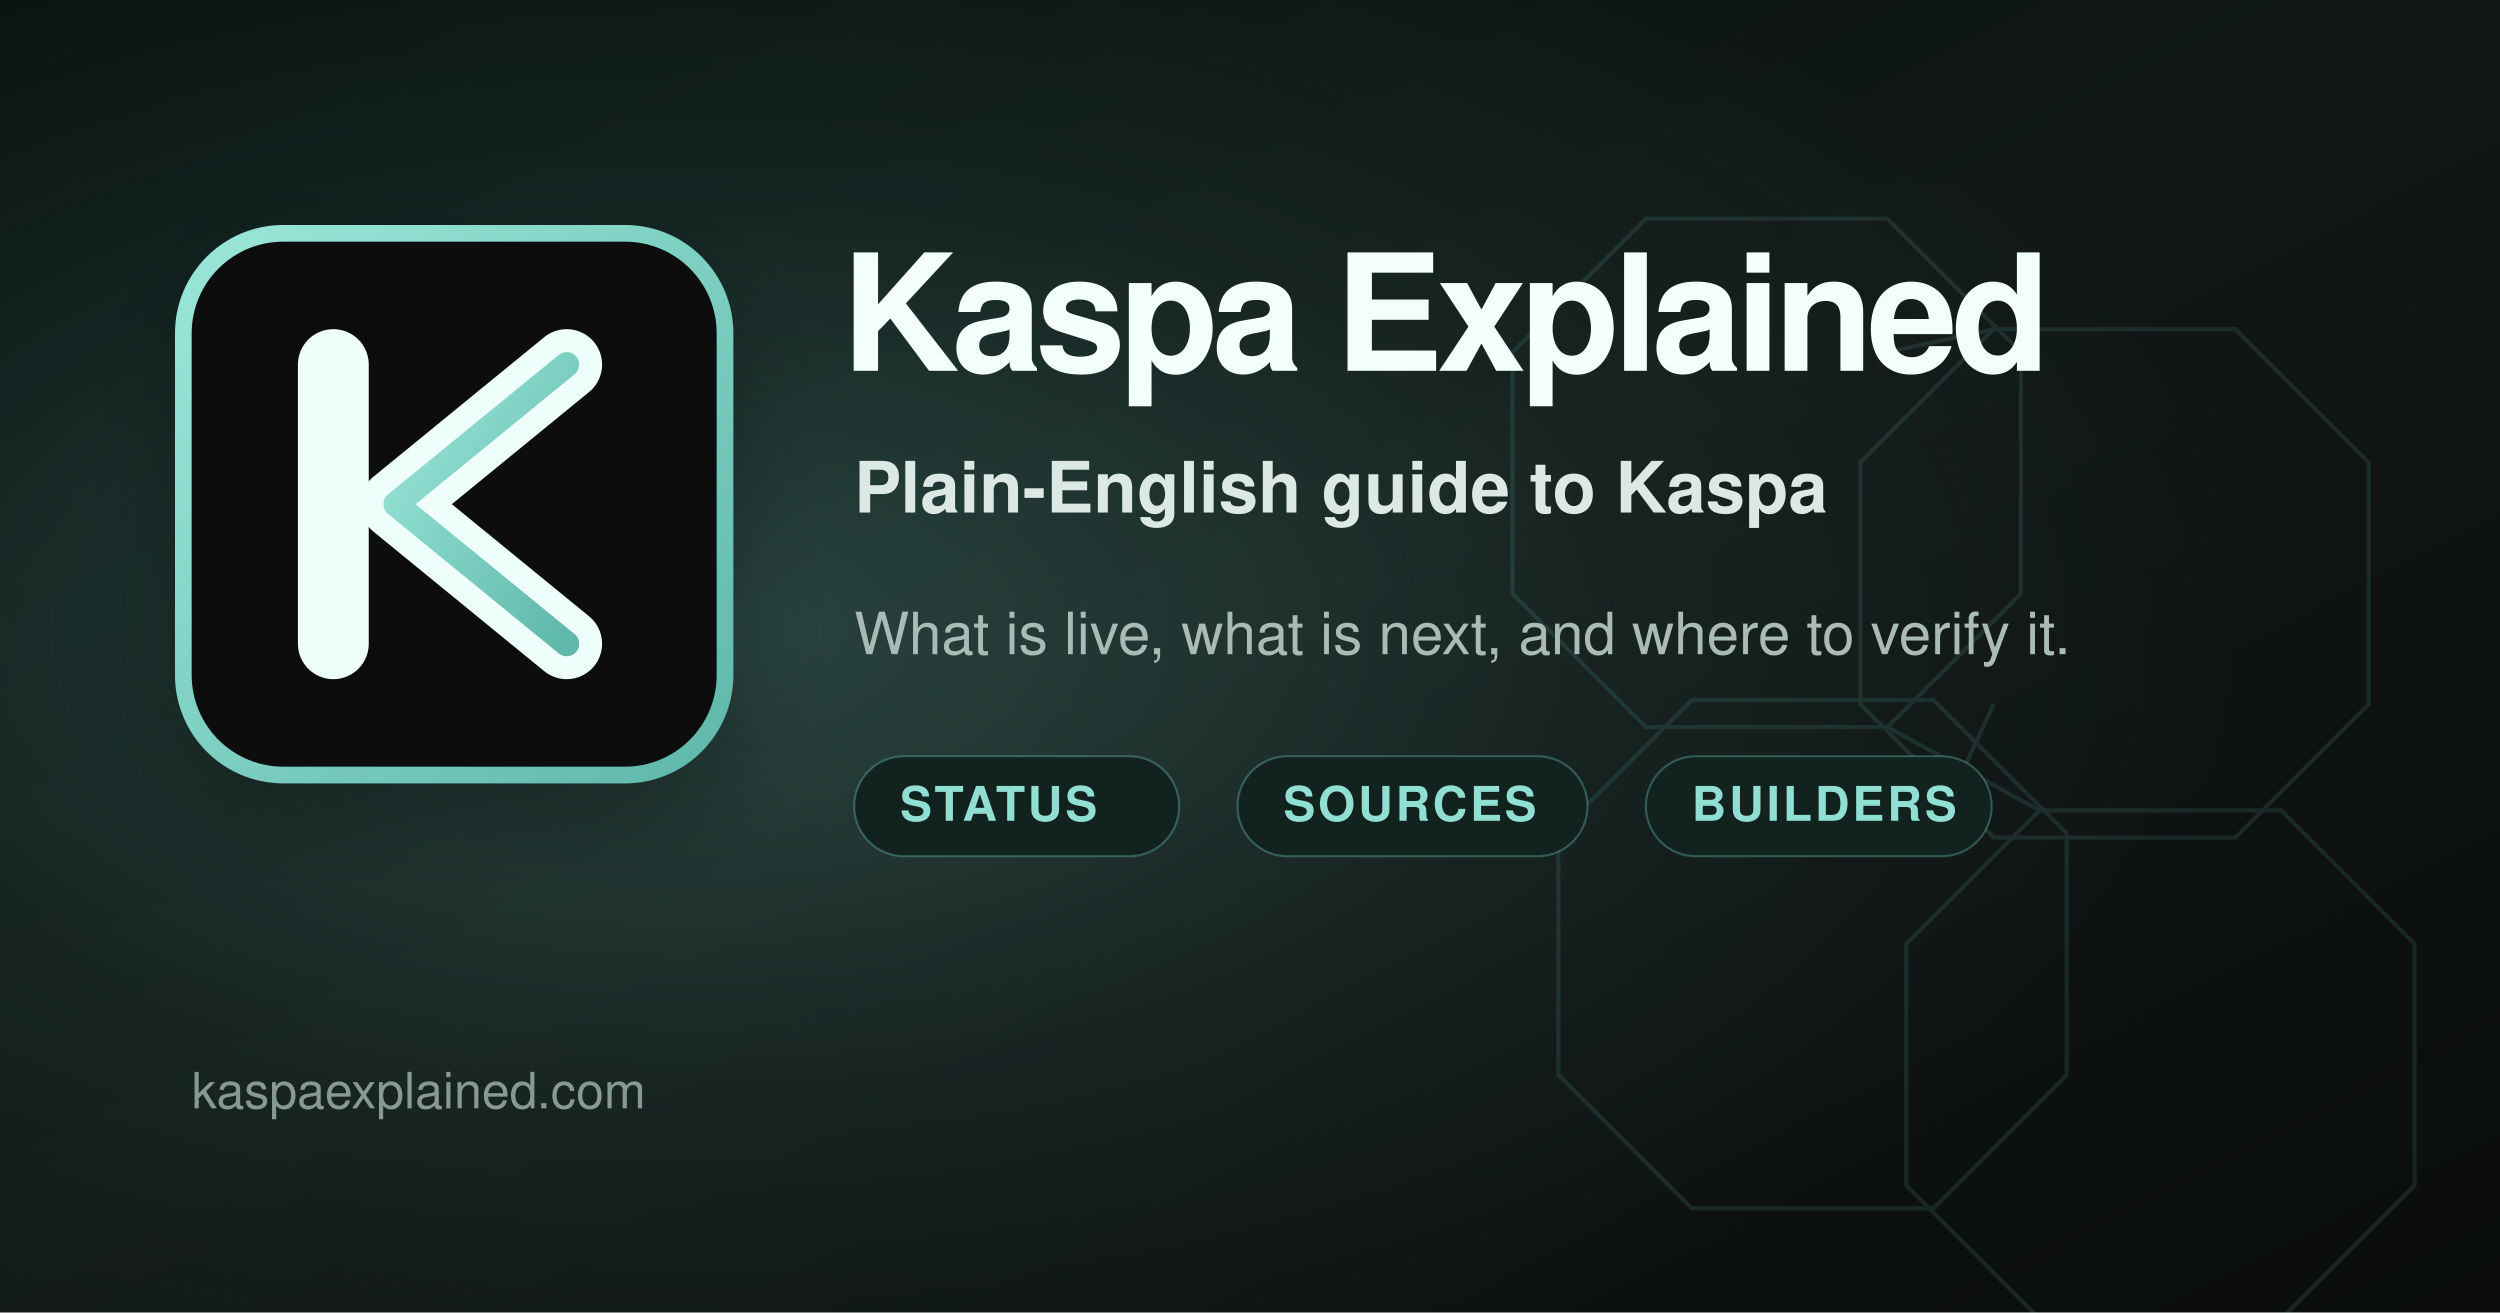
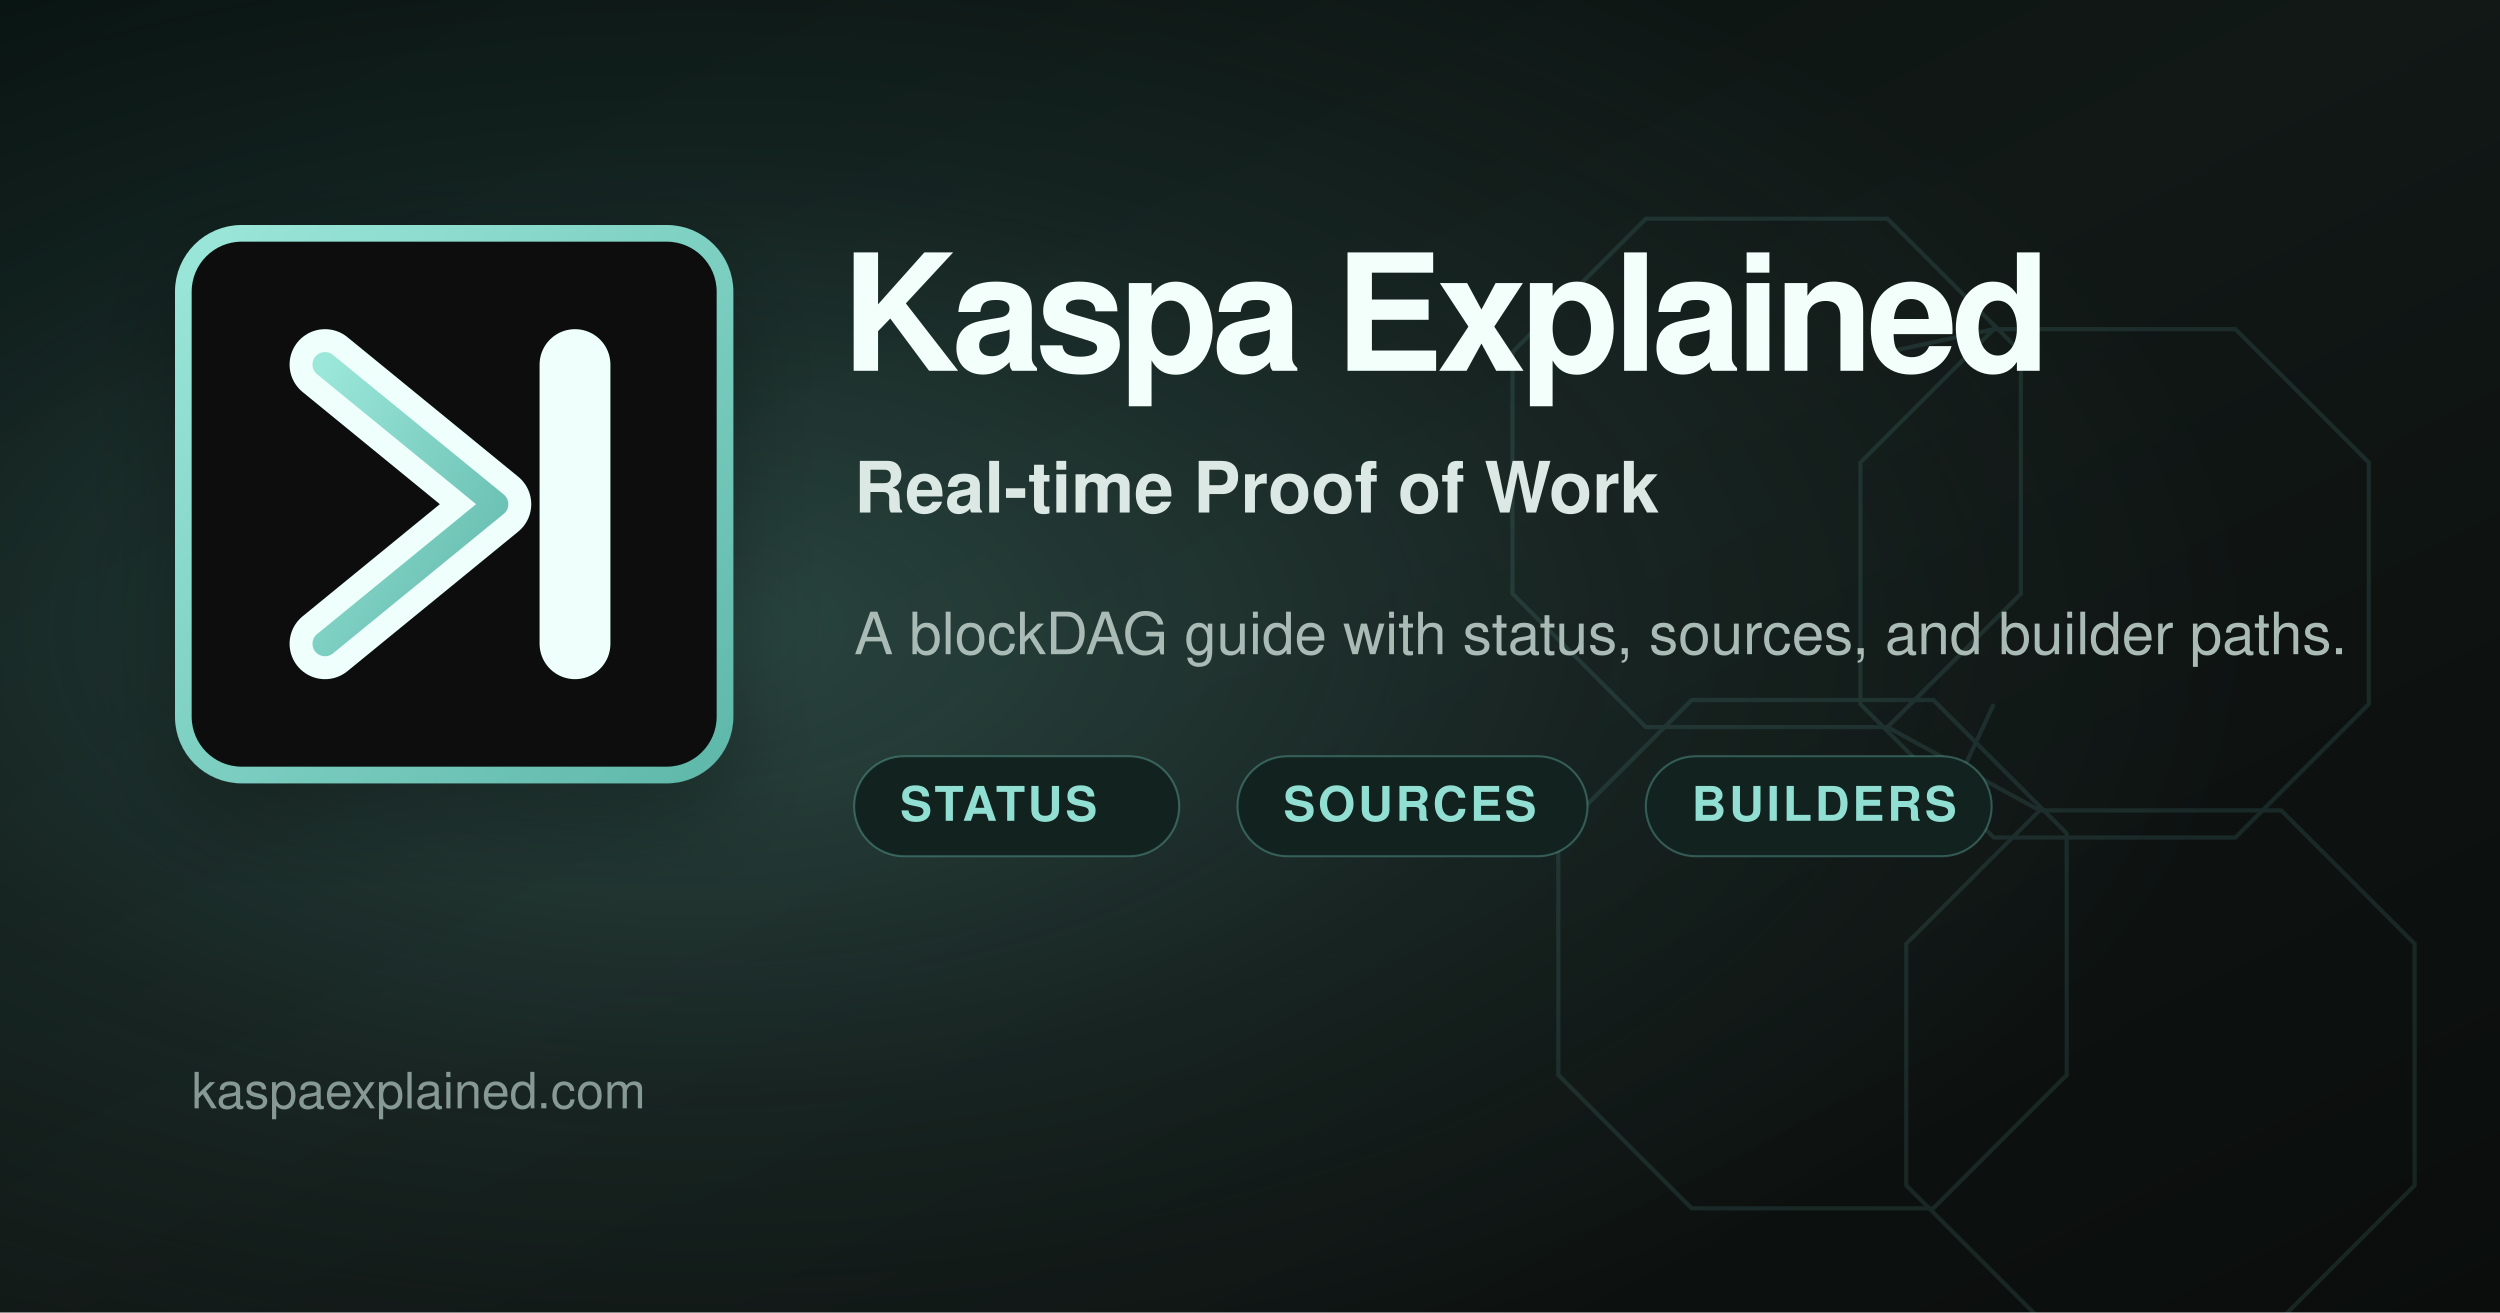
<svg xmlns="http://www.w3.org/2000/svg" width="1200" height="630" viewBox="0 0 1200 630" role="img" aria-label="Kaspa Explained social preview image">
  <defs>
    <linearGradient id="bg" x1="0" y1="0" x2="1" y2="1">
      <stop offset="0" stop-color="#07110f" />
      <stop offset=".48" stop-color="#111816" />
      <stop offset="1" stop-color="#0a0d0c" />
    </linearGradient>
    <radialGradient id="aura" cx="28%" cy="48%" r="62%">
      <stop offset="0" stop-color="#7bd7c8" stop-opacity=".24" />
      <stop offset=".58" stop-color="#7bd7c8" stop-opacity=".07" />
      <stop offset="1" stop-color="#7bd7c8" stop-opacity="0" />
    </radialGradient>
    <linearGradient id="mark" x1="0" y1="0" x2="1" y2="1">
      <stop offset="0" stop-color="#9be7da" />
      <stop offset="1" stop-color="#5fb8aa" />
    </linearGradient>
    <filter id="softShadow" x="-20%" y="-20%" width="140%" height="140%">
      <feDropShadow dx="0" dy="18" stdDeviation="22" flood-color="#000000" flood-opacity=".28" />
    </filter>
  </defs>
  <rect width="1200" height="630" fill="url(#bg)" />
  <rect width="1200" height="630" fill="url(#aura)" />
  <g opacity=".12" stroke="#7bd7c8" stroke-width="2" fill="none">
    <path d="M790 105h116l64 64v116l-64 64H790l-64-64V169z" />
    <path d="M957 158h116l64 64v116l-64 64H957l-64-64V222z" />
    <path d="M812 336h116l64 64v116l-64 64H812l-64-64V400z" />
    <path d="M979 389h116l64 64v116l-64 64H979l-64-64V453z" />
    <path d="M906 169l51-11M906 349l73 40M928 400l29-62" />
  </g>
  <g filter="url(#softShadow)">
-     <rect x="88" y="112" width="260" height="260" rx="48" fill="#07110f" stroke="url(#mark)" stroke-width="8" />
-     <path d="M160 175v134" fill="none" stroke="#effffb" stroke-width="34" stroke-linecap="round" />
-     <path d="M272 175 190 242l82 67" fill="none" stroke="#effffb" stroke-width="34" stroke-linecap="round" stroke-linejoin="round" />
-     <path d="M272 175 190 242l82 67" fill="none" stroke="url(#mark)" stroke-width="12" stroke-linecap="round" stroke-linejoin="round" />
+     <rect x="88" y="112" width="260" height="260" rx="28" fill="#07110f" stroke="url(#mark)" stroke-width="8" />
+     <path d="M276 175v134" fill="none" stroke="#effffb" stroke-width="34" stroke-linecap="round" />
+     <path d="M156 175 238 242l-82 67" fill="none" stroke="#effffb" stroke-width="34" stroke-linecap="round" stroke-linejoin="round" />
+     <path d="M156 175 238 242l-82 67" fill="none" stroke="url(#mark)" stroke-width="12" stroke-linecap="round" stroke-linejoin="round" />
  </g>
  <g font-family="Aptos, Segoe UI, Helvetica, Arial, sans-serif">
    <text x="404" y="178" fill="#f3fffb" font-size="78" font-weight="850" letter-spacing="-.04em">Kaspa Explained</text>
-     <text x="410" y="246" fill="#dbe8e4" font-size="34" font-weight="650">Plain-English guide to Kaspa</text>
-     <text x="410" y="314" fill="#aabbb6" font-size="28">What is live, what is next, and where to verify it.</text>
+     <text x="410" y="246" fill="#dbe8e4" font-size="34" font-weight="650">Real-time Proof of Work</text>
+     <text x="410" y="314" fill="#aabbb6" font-size="28">A blockDAG guide with status, sources, and builder paths.</text>
    <g transform="translate(410 394)" font-size="23" font-weight="800" letter-spacing=".06em">
      <rect x="0" y="-31" width="156" height="48" rx="24" fill="#12231f" stroke="#7bd7c8" stroke-opacity=".32" />
      <text x="22" y="0" fill="#91dfd2">STATUS</text>
      <rect x="184" y="-31" width="168" height="48" rx="24" fill="#12231f" stroke="#7bd7c8" stroke-opacity=".32" />
      <text x="206" y="0" fill="#91dfd2">SOURCES</text>
      <rect x="380" y="-31" width="166" height="48" rx="24" fill="#12231f" stroke="#7bd7c8" stroke-opacity=".32" />
      <text x="402" y="0" fill="#91dfd2">BUILDERS</text>
    </g>
    <text x="92" y="532" fill="#879995" font-size="24">kaspaexplained.com</text>
  </g>
</svg>
